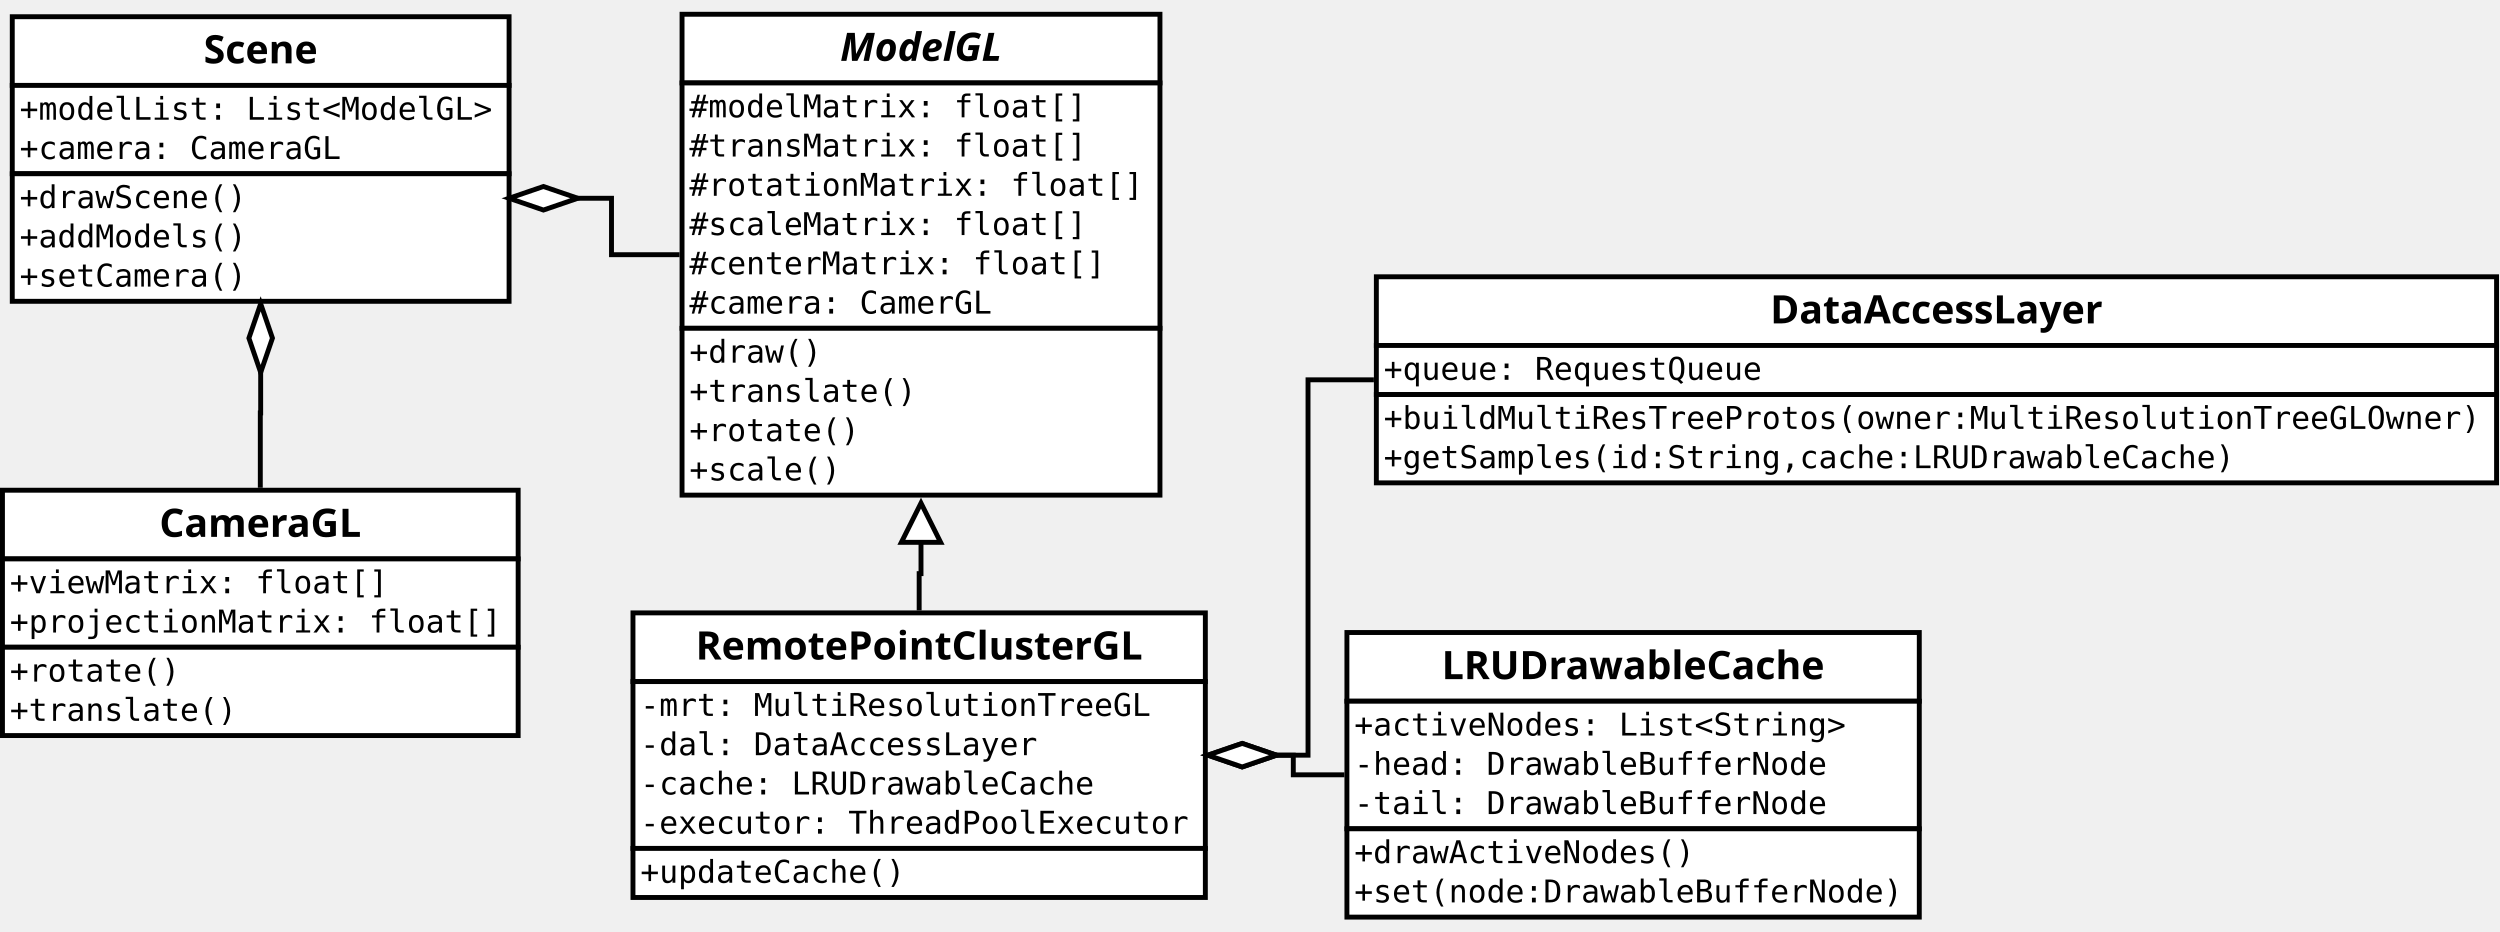
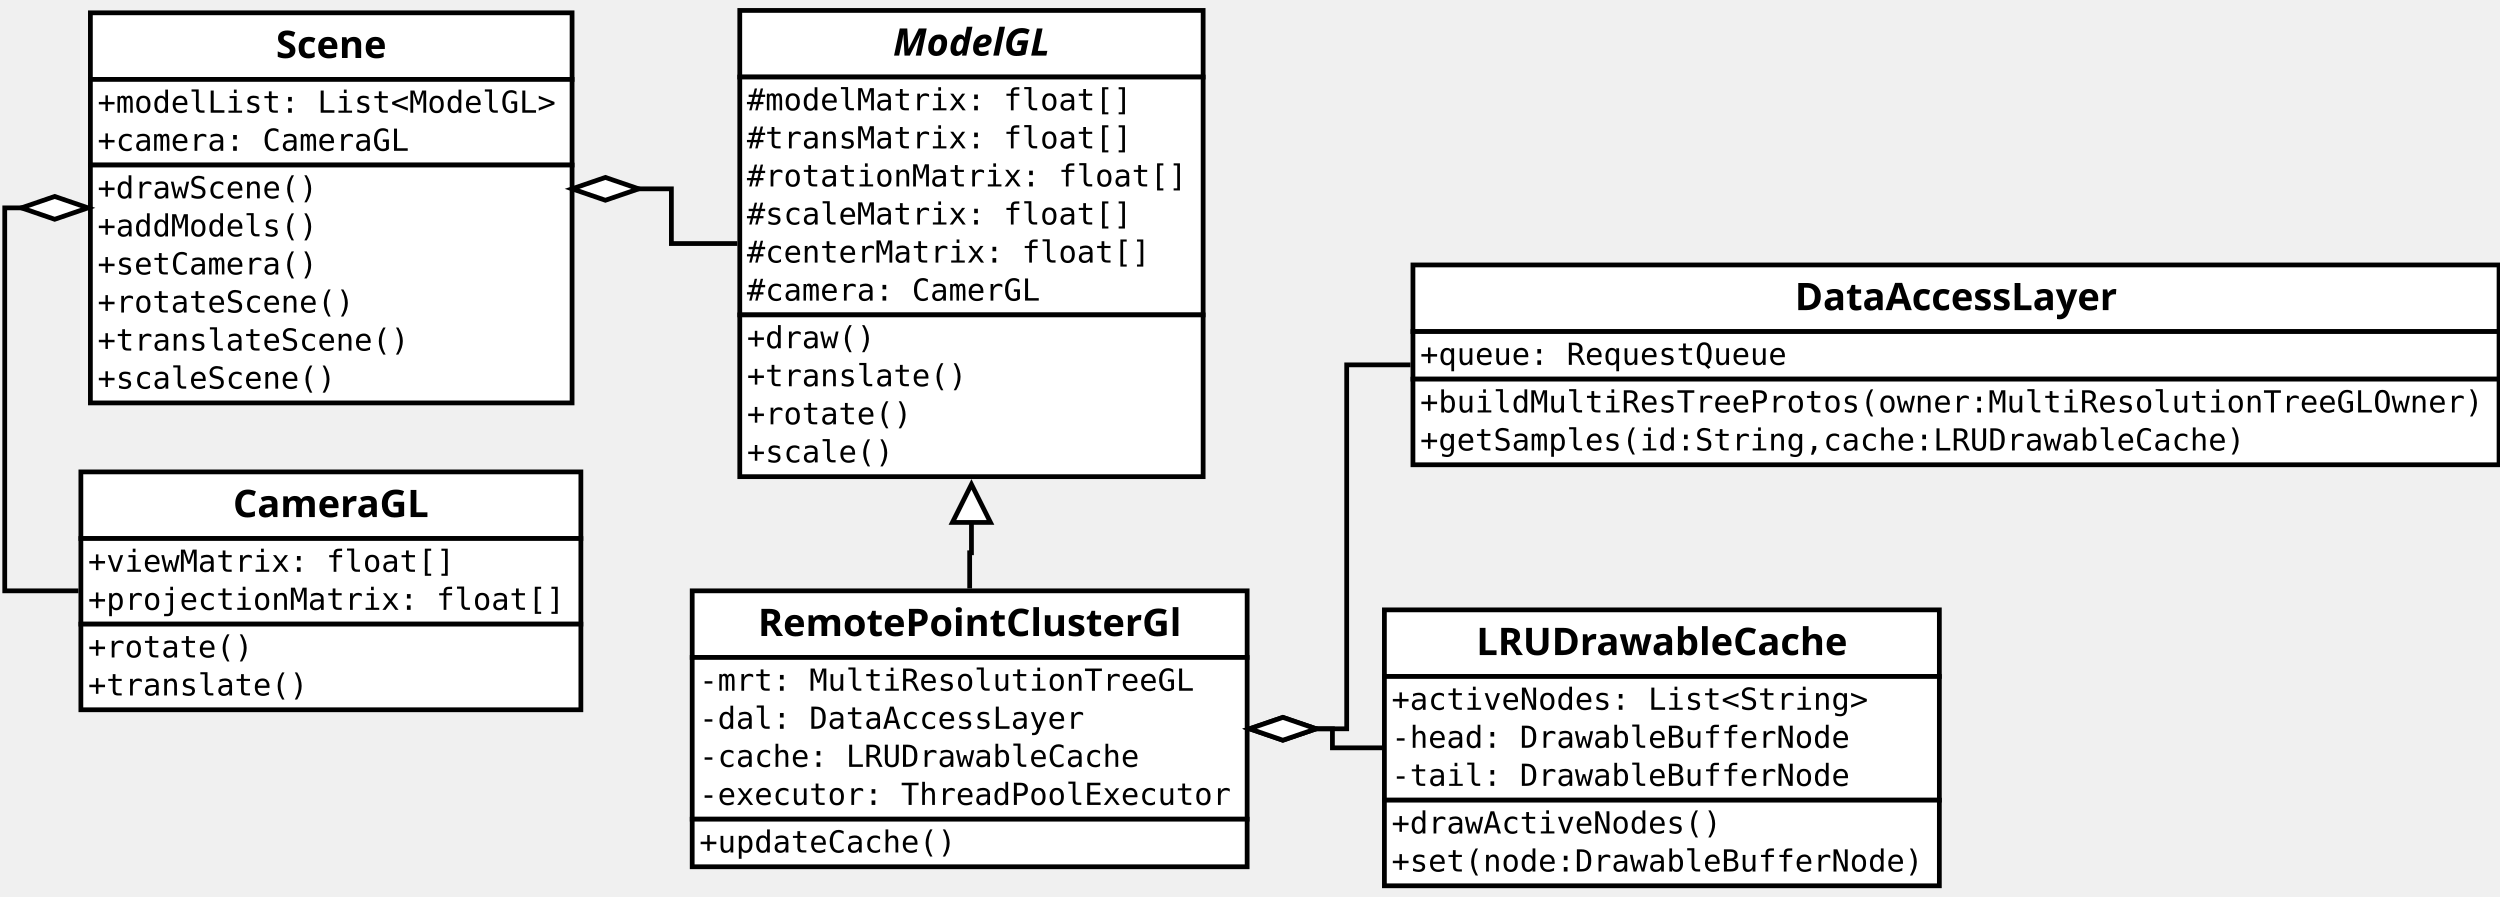
- <svg xmlns="http://www.w3.org/2000/svg" width="51cm" height="19cm" viewBox="85 25 1019 370">
+ <svg xmlns="http://www.w3.org/2000/svg" width="53cm" height="19cm" viewBox="52 25 1051 370">
  <g>
    <rect style="fill: #ffffff" x="343" y="270" width="233.3" height="28" />
    <rect style="fill: none; fill-opacity:0; stroke-width: 2; stroke: #000000" x="343" y="270" width="233.3" height="28" />
-     <text font-size="16" style="fill: #000000;text-anchor:middle;font-family:sans-serif;font-style:normal;font-weight:700" x="459.65" y="289">RemotePointClusterGL</text>
+     <text font-size="16" style="fill: #000000;text-anchor:middle;font-family:sans-serif;font-style:normal;font-weight:700" x="459.65" y="289">RemotePointClusterGl</text>
    <rect style="fill: #ffffff" x="343" y="298" width="233.3" height="68" />
    <rect style="fill: none; fill-opacity:0; stroke-width: 2; stroke: #000000" x="343" y="298" width="233.3" height="68" />
    <text font-size="12.8" style="fill: #000000;text-anchor:start;font-family:monospace;font-style:normal;font-weight:normal" x="346" y="312">-mrt: MultiResolutionTreeGL</text>
    <text font-size="12.8" style="fill: #000000;text-anchor:start;font-family:monospace;font-style:normal;font-weight:normal" x="346" y="328">-dal: DataAccessLayer</text>
    <text font-size="12.8" style="fill: #000000;text-anchor:start;font-family:monospace;font-style:normal;font-weight:normal" x="346" y="344">-cache: LRUDrawableCache</text>
    <text font-size="12.8" style="fill: #000000;text-anchor:start;font-family:monospace;font-style:normal;font-weight:normal" x="346" y="360">-executor: ThreadPoolExecutor</text>
    <rect style="fill: #ffffff" x="343" y="366" width="233.3" height="20" />
    <rect style="fill: none; fill-opacity:0; stroke-width: 2; stroke: #000000" x="343" y="366" width="233.3" height="20" />
    <text font-size="12.8" style="fill: #000000;text-anchor:start;font-family:monospace;font-style:normal;font-weight:normal" x="346" y="380">+updateCache()</text>
  </g>
  <g>
    <rect style="fill: #ffffff" x="363" y="26" width="194.8" height="28" />
    <rect style="fill: none; fill-opacity:0; stroke-width: 2; stroke: #000000" x="363" y="26" width="194.8" height="28" />
    <text font-size="16" style="fill: #000000;text-anchor:middle;font-family:sans-serif;font-style:italic;font-weight:700" x="460.4" y="45">ModelGL</text>
    <rect style="fill: #ffffff" x="363" y="54" width="194.8" height="100" />
    <rect style="fill: none; fill-opacity:0; stroke-width: 2; stroke: #000000" x="363" y="54" width="194.8" height="100" />
    <text font-size="12.8" style="fill: #000000;text-anchor:start;font-family:monospace;font-style:normal;font-weight:normal" x="366" y="68">#modelMatrix: float[]</text>
    <text font-size="12.8" style="fill: #000000;text-anchor:start;font-family:monospace;font-style:normal;font-weight:normal" x="366" y="84">#transMatrix: float[]</text>
    <text font-size="12.8" style="fill: #000000;text-anchor:start;font-family:monospace;font-style:normal;font-weight:normal" x="366" y="100">#rotationMatrix: float[]</text>
    <text font-size="12.8" style="fill: #000000;text-anchor:start;font-family:monospace;font-style:normal;font-weight:normal" x="366" y="116">#scaleMatrix: float[]</text>
    <text font-size="12.8" style="fill: #000000;text-anchor:start;font-family:monospace;font-style:normal;font-weight:normal" x="366" y="132">#centerMatrix: float[]</text>
    <text font-size="12.8" style="fill: #000000;text-anchor:start;font-family:monospace;font-style:normal;font-weight:normal" x="366" y="148">#camera: CamerGL</text>
    <rect style="fill: #ffffff" x="363" y="154" width="194.8" height="68" />
    <rect style="fill: none; fill-opacity:0; stroke-width: 2; stroke: #000000" x="363" y="154" width="194.8" height="68" />
    <text font-size="12.8" style="fill: #000000;text-anchor:start;font-family:monospace;font-style:normal;font-weight:normal" x="366" y="168">+draw()</text>
    <text font-size="12.8" style="fill: #000000;text-anchor:start;font-family:monospace;font-style:normal;font-weight:normal" x="366" y="184">+translate()</text>
    <text font-size="12.8" style="fill: #000000;text-anchor:start;font-family:monospace;font-style:normal;font-weight:normal" x="366" y="200">+rotate()</text>
    <text font-size="12.8" style="fill: #000000;text-anchor:start;font-family:monospace;font-style:normal;font-weight:normal" x="366" y="216">+scale()</text>
  </g>
  <g>
    <polyline style="fill: none; fill-opacity:0; stroke-width: 2; stroke: #000000" points="460.4,241.242 460.4,253.999 459.65,253.999 459.65,268.993 " />
    <polygon style="fill: #ffffff" points="468.4,241.242 460.4,225.242 452.4,241.242 " />
    <polygon style="fill: none; fill-opacity:0; stroke-width: 2; stroke: #000000" points="468.4,241.242 460.4,225.242 452.4,241.242 " />
  </g>
  <g>
    <rect style="fill: #ffffff" x="646" y="133" width="456.6" height="28" />
    <rect style="fill: none; fill-opacity:0; stroke-width: 2; stroke: #000000" x="646" y="133" width="456.6" height="28" />
    <text font-size="16" style="fill: #000000;text-anchor:middle;font-family:sans-serif;font-style:normal;font-weight:700" x="874.3" y="152">DataAccessLayer</text>
    <rect style="fill: #ffffff" x="646" y="161" width="456.6" height="20" />
    <rect style="fill: none; fill-opacity:0; stroke-width: 2; stroke: #000000" x="646" y="161" width="456.6" height="20" />
    <text font-size="12.8" style="fill: #000000;text-anchor:start;font-family:monospace;font-style:normal;font-weight:normal" x="649" y="175">+queue: RequestQueue</text>
    <rect style="fill: #ffffff" x="646" y="181" width="456.6" height="36" />
    <rect style="fill: none; fill-opacity:0; stroke-width: 2; stroke: #000000" x="646" y="181" width="456.6" height="36" />
    <text font-size="12.8" style="fill: #000000;text-anchor:start;font-family:monospace;font-style:normal;font-weight:normal" x="649" y="195">+buildMultiResTreeProtos(owner:MultiResolutionTreeGLOwner)</text>
    <text font-size="12.8" style="fill: #000000;text-anchor:start;font-family:monospace;font-style:normal;font-weight:normal" x="649" y="211">+getSamples(id:String,cache:LRUDrawableCache)</text>
  </g>
  <g>
    <rect style="fill: #ffffff" x="634" y="278" width="233.3" height="28" />
    <rect style="fill: none; fill-opacity:0; stroke-width: 2; stroke: #000000" x="634" y="278" width="233.3" height="28" />
    <text font-size="16" style="fill: #000000;text-anchor:middle;font-family:sans-serif;font-style:normal;font-weight:700" x="750.65" y="297">LRUDrawableCache</text>
    <rect style="fill: #ffffff" x="634" y="306" width="233.3" height="52" />
    <rect style="fill: none; fill-opacity:0; stroke-width: 2; stroke: #000000" x="634" y="306" width="233.3" height="52" />
    <text font-size="12.8" style="fill: #000000;text-anchor:start;font-family:monospace;font-style:normal;font-weight:normal" x="637" y="320">+activeNodes: List&lt;String&gt;</text>
    <text font-size="12.8" style="fill: #000000;text-anchor:start;font-family:monospace;font-style:normal;font-weight:normal" x="637" y="336">-head: DrawableBufferNode</text>
    <text font-size="12.8" style="fill: #000000;text-anchor:start;font-family:monospace;font-style:normal;font-weight:normal" x="637" y="352">-tail: DrawableBufferNode</text>
    <rect style="fill: #ffffff" x="634" y="358" width="233.3" height="36" />
    <rect style="fill: none; fill-opacity:0; stroke-width: 2; stroke: #000000" x="634" y="358" width="233.3" height="36" />
    <text font-size="12.8" style="fill: #000000;text-anchor:start;font-family:monospace;font-style:normal;font-weight:normal" x="637" y="372">+drawActiveNodes()</text>
    <text font-size="12.8" style="fill: #000000;text-anchor:start;font-family:monospace;font-style:normal;font-weight:normal" x="637" y="388">+set(node:DrawableBufferNode)</text>
  </g>
  <g>
    <rect style="fill: #ffffff" x="86" y="220" width="210.2" height="28" />
    <rect style="fill: none; fill-opacity:0; stroke-width: 2; stroke: #000000" x="86" y="220" width="210.2" height="28" />
    <text font-size="16" style="fill: #000000;text-anchor:middle;font-family:sans-serif;font-style:normal;font-weight:700" x="191.1" y="239">CameraGL</text>
    <rect style="fill: #ffffff" x="86" y="248" width="210.2" height="36" />
    <rect style="fill: none; fill-opacity:0; stroke-width: 2; stroke: #000000" x="86" y="248" width="210.2" height="36" />
    <text font-size="12.8" style="fill: #000000;text-anchor:start;font-family:monospace;font-style:normal;font-weight:normal" x="89" y="262">+viewMatrix: float[]</text>
    <text font-size="12.8" style="fill: #000000;text-anchor:start;font-family:monospace;font-style:normal;font-weight:normal" x="89" y="278">+projectionMatrix: float[]</text>
    <rect style="fill: #ffffff" x="86" y="284" width="210.2" height="36" />
    <rect style="fill: none; fill-opacity:0; stroke-width: 2; stroke: #000000" x="86" y="284" width="210.2" height="36" />
    <text font-size="12.8" style="fill: #000000;text-anchor:start;font-family:monospace;font-style:normal;font-weight:normal" x="89" y="298">+rotate()</text>
    <text font-size="12.8" style="fill: #000000;text-anchor:start;font-family:monospace;font-style:normal;font-weight:normal" x="89" y="314">+translate()</text>
  </g>
  <g>
    <rect style="fill: #ffffff" x="90" y="27" width="202.5" height="28" />
    <rect style="fill: none; fill-opacity:0; stroke-width: 2; stroke: #000000" x="90" y="27" width="202.5" height="28" />
    <text font-size="16" style="fill: #000000;text-anchor:middle;font-family:sans-serif;font-style:normal;font-weight:700" x="191.25" y="46">Scene</text>
    <rect style="fill: #ffffff" x="90" y="55" width="202.5" height="36" />
    <rect style="fill: none; fill-opacity:0; stroke-width: 2; stroke: #000000" x="90" y="55" width="202.5" height="36" />
    <text font-size="12.8" style="fill: #000000;text-anchor:start;font-family:monospace;font-style:normal;font-weight:normal" x="93" y="69">+modelList: List&lt;ModelGL&gt;</text>
    <text font-size="12.8" style="fill: #000000;text-anchor:start;font-family:monospace;font-style:normal;font-weight:normal" x="93" y="85">+camera: CameraGL</text>
-     <rect style="fill: #ffffff" x="90" y="91" width="202.5" height="52" />
-     <rect style="fill: none; fill-opacity:0; stroke-width: 2; stroke: #000000" x="90" y="91" width="202.5" height="52" />
+     <rect style="fill: #ffffff" x="90" y="91" width="202.5" height="100" />
+     <rect style="fill: none; fill-opacity:0; stroke-width: 2; stroke: #000000" x="90" y="91" width="202.5" height="100" />
    <text font-size="12.8" style="fill: #000000;text-anchor:start;font-family:monospace;font-style:normal;font-weight:normal" x="93" y="105">+drawScene()</text>
    <text font-size="12.8" style="fill: #000000;text-anchor:start;font-family:monospace;font-style:normal;font-weight:normal" x="93" y="121">+addModels()</text>
    <text font-size="12.8" style="fill: #000000;text-anchor:start;font-family:monospace;font-style:normal;font-weight:normal" x="93" y="137">+setCamera()</text>
+     <text font-size="12.8" style="fill: #000000;text-anchor:start;font-family:monospace;font-style:normal;font-weight:normal" x="93" y="153">+rotateScene()</text>
+     <text font-size="12.8" style="fill: #000000;text-anchor:start;font-family:monospace;font-style:normal;font-weight:normal" x="93" y="169">+translateScene()</text>
+     <text font-size="12.8" style="fill: #000000;text-anchor:start;font-family:monospace;font-style:normal;font-weight:normal" x="93" y="185">+scaleScene()</text>
  </g>
  <g>
    <polyline style="fill: none; fill-opacity:0; stroke-width: 2; stroke: #000000" points="317.672,101 334.247,101 334.247,124 361.994,124 " />
    <polygon style="fill: #ffffff" points="292.5,101 306.5,96.2 320.5,101 306.5,105.8 " />
    <polygon style="fill: none; fill-opacity:0; stroke-width: 2; stroke: #000000" points="292.5,101 306.5,96.2 320.5,101 306.5,105.8 " />
    <text font-size="12.8" style="fill: #000000;text-anchor:start;font-family:monospace;font-style:normal;font-weight:normal" x="336.247" y="109.5" />
    <text font-size="12.8" style="fill: #000000;text-anchor:start;font-family:monospace;font-style:normal;font-weight:normal" x="324.5" y="98" />
    <text font-size="12.8" style="fill: #000000;text-anchor:end;font-family:monospace;font-style:normal;font-weight:normal" x="357.994" y="121" />
  </g>
  <g>
    <polyline style="fill: none; fill-opacity:0; stroke-width: 2; stroke: #000000" points="602.479,328 618.15,328 618.15,175 644.993,175 " />
    <polygon style="fill: #ffffff" points="577.307,328 591.307,323.2 605.307,328 591.307,332.8 " />
    <polygon style="fill: none; fill-opacity:0; stroke-width: 2; stroke: #000000" points="577.307,328 591.307,323.2 605.307,328 591.307,332.8 " />
    <text font-size="12.8" style="fill: #000000;text-anchor:start;font-family:monospace;font-style:normal;font-weight:normal" x="620.15" y="248.5" />
    <text font-size="12.8" style="fill: #000000;text-anchor:start;font-family:monospace;font-style:normal;font-weight:normal" x="609.307" y="325" />
    <text font-size="12.8" style="fill: #000000;text-anchor:end;font-family:monospace;font-style:normal;font-weight:normal" x="640.993" y="172" />
  </g>
  <g>
-     <polyline style="fill: none; fill-opacity:0; stroke-width: 2; stroke: #000000" points="191.25,169.179 191.25,188.5 191.1,188.5 191.1,218.994 " />
-     <polygon style="fill: #ffffff" points="191.25,144.007 196.05,158.007 191.25,172.007 186.45,158.007 " />
-     <polygon style="fill: none; fill-opacity:0; stroke-width: 2; stroke: #000000" points="191.25,144.007 196.05,158.007 191.25,172.007 186.45,158.007 " />
-     <text font-size="12.8" style="fill: #000000;text-anchor:middle;font-family:monospace;font-style:normal;font-weight:normal" x="191.175" y="185.5" />
-     <text font-size="12.8" style="fill: #000000;text-anchor:start;font-family:monospace;font-style:normal;font-weight:normal" x="202.25" y="156.007" />
-     <text font-size="12.8" style="fill: #000000;text-anchor:start;font-family:monospace;font-style:normal;font-weight:normal" x="195.1" y="214.994" />
+     <polyline style="fill: none; fill-opacity:0; stroke-width: 2; stroke: #000000" points="63.822,109 53.994,109 53.994,270 84.993,270 " />
+     <polygon style="fill: #ffffff" points="88.994,109 74.994,113.8 60.994,109 74.994,104.2 " />
+     <polygon style="fill: none; fill-opacity:0; stroke-width: 2; stroke: #000000" points="88.994,109 74.994,113.8 60.994,109 74.994,104.2 " />
+     <text font-size="12.8" style="fill: #000000;text-anchor:start;font-family:monospace;font-style:normal;font-weight:normal" x="55.994" y="186.5" />
+     <text font-size="12.8" style="fill: #000000;text-anchor:end;font-family:monospace;font-style:normal;font-weight:normal" x="56.994" y="106" />
+     <text font-size="12.8" style="fill: #000000;text-anchor:end;font-family:monospace;font-style:normal;font-weight:normal" x="80.993" y="267" />
  </g>
  <g>
    <polyline style="fill: none; fill-opacity:0; stroke-width: 2; stroke: #000000" points="602.479,328 612.15,328 612.15,336 632.993,336 " />
    <polygon style="fill: #ffffff" points="577.307,328 591.307,323.2 605.307,328 591.307,332.8 " />
    <polygon style="fill: none; fill-opacity:0; stroke-width: 2; stroke: #000000" points="577.307,328 591.307,323.2 605.307,328 591.307,332.8 " />
    <text font-size="12.8" style="fill: #000000;text-anchor:start;font-family:monospace;font-style:normal;font-weight:normal" x="614.15" y="329" />
    <text font-size="12.8" style="fill: #000000;text-anchor:start;font-family:monospace;font-style:normal;font-weight:normal" x="609.307" y="325" />
    <text font-size="12.8" style="fill: #000000;text-anchor:end;font-family:monospace;font-style:normal;font-weight:normal" x="628.993" y="333" />
  </g>
</svg>
